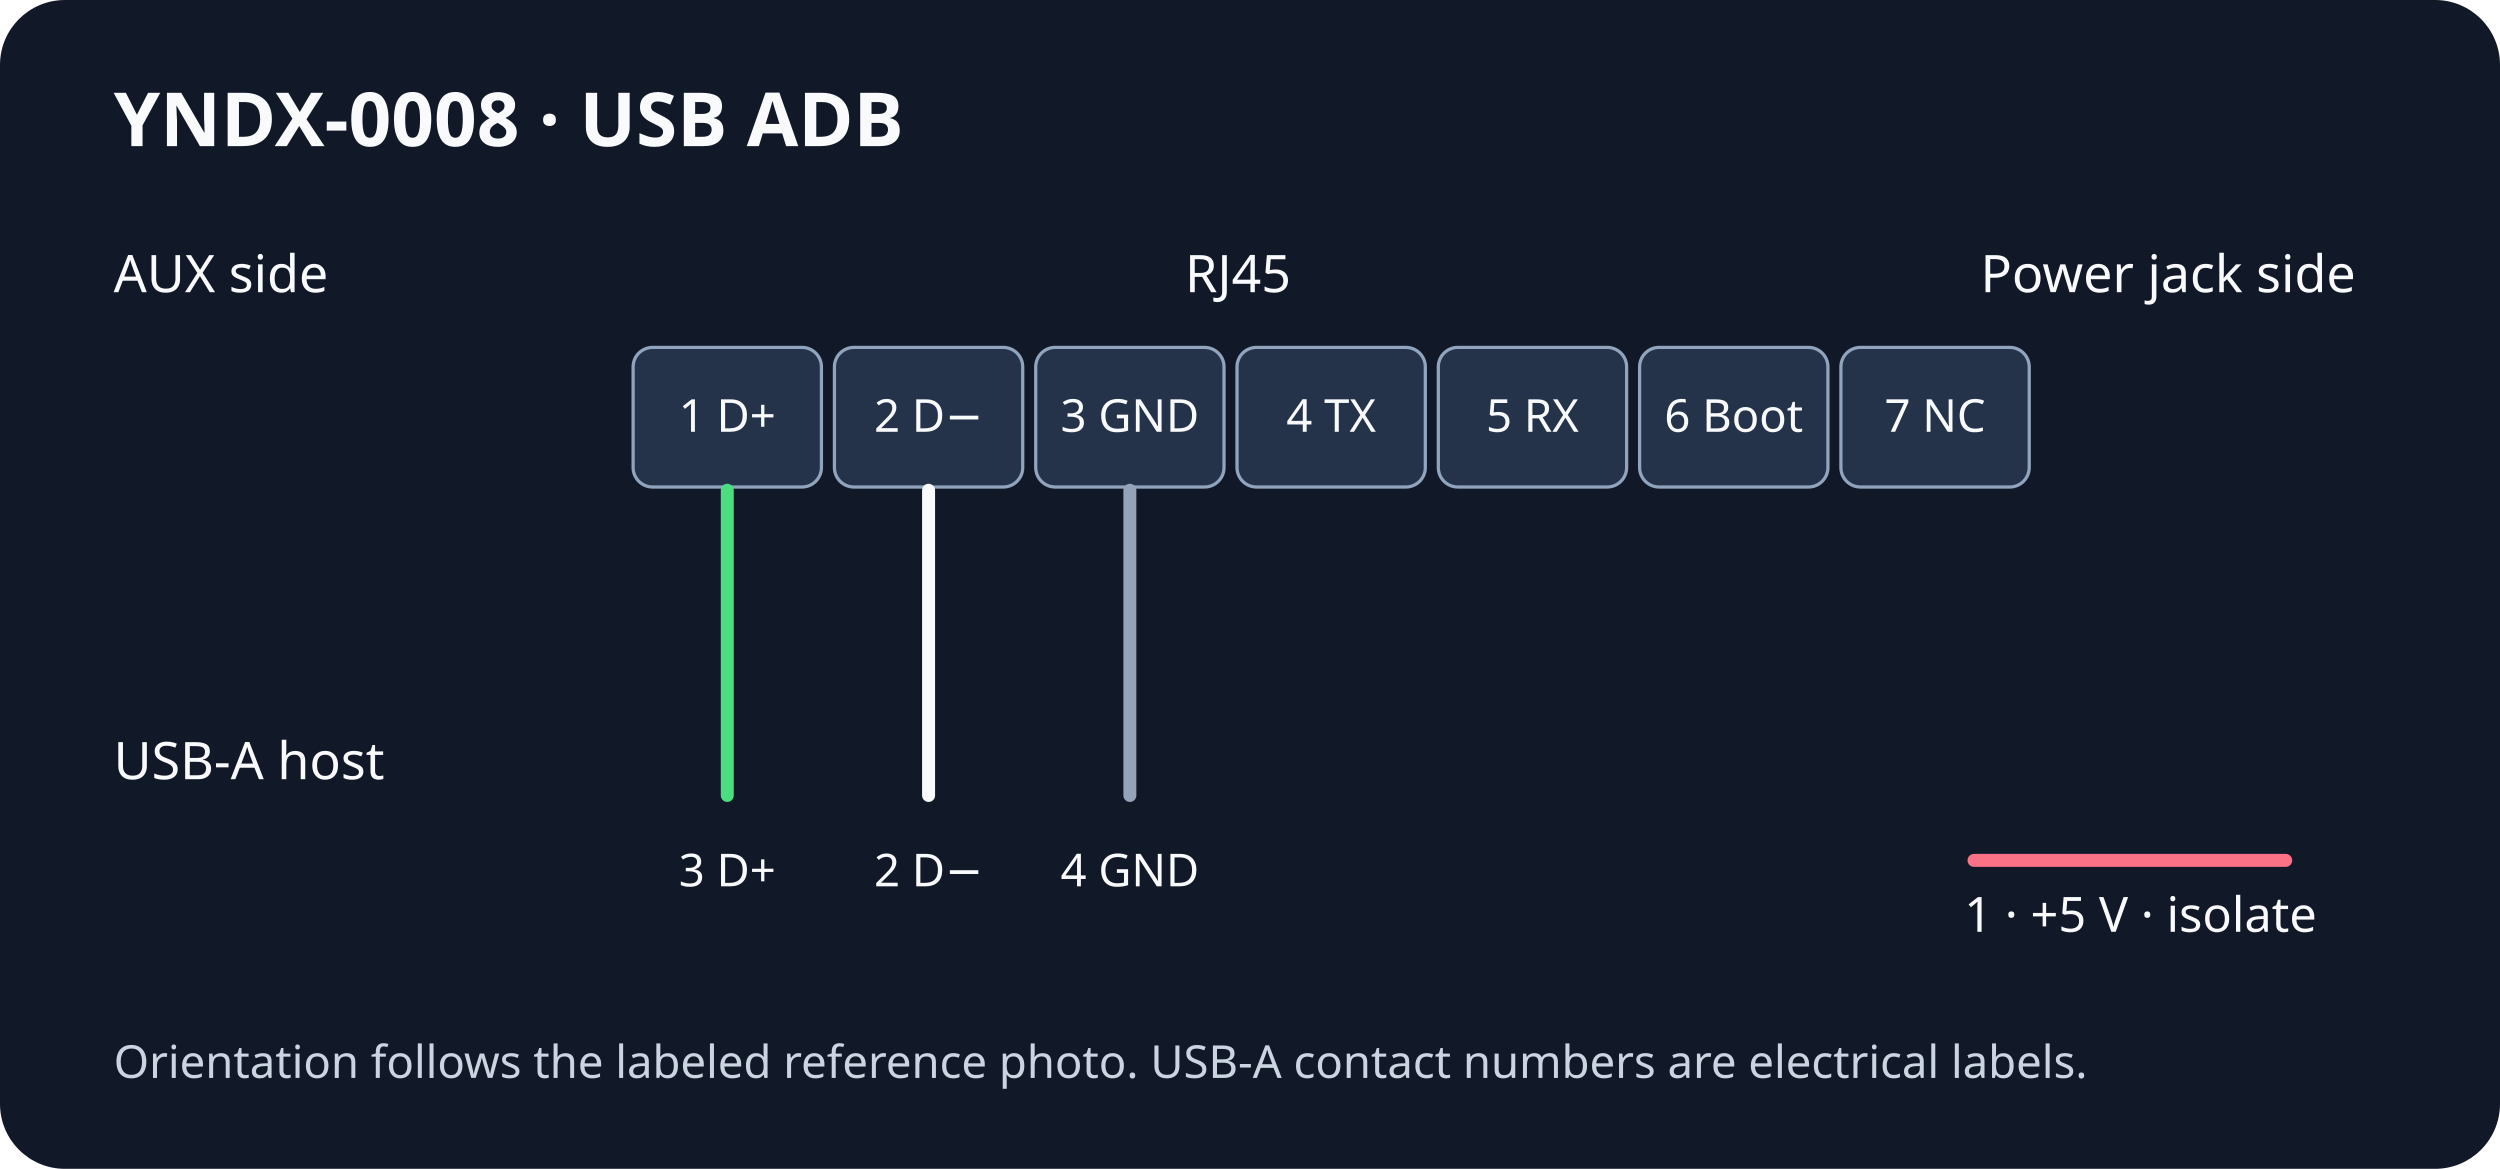
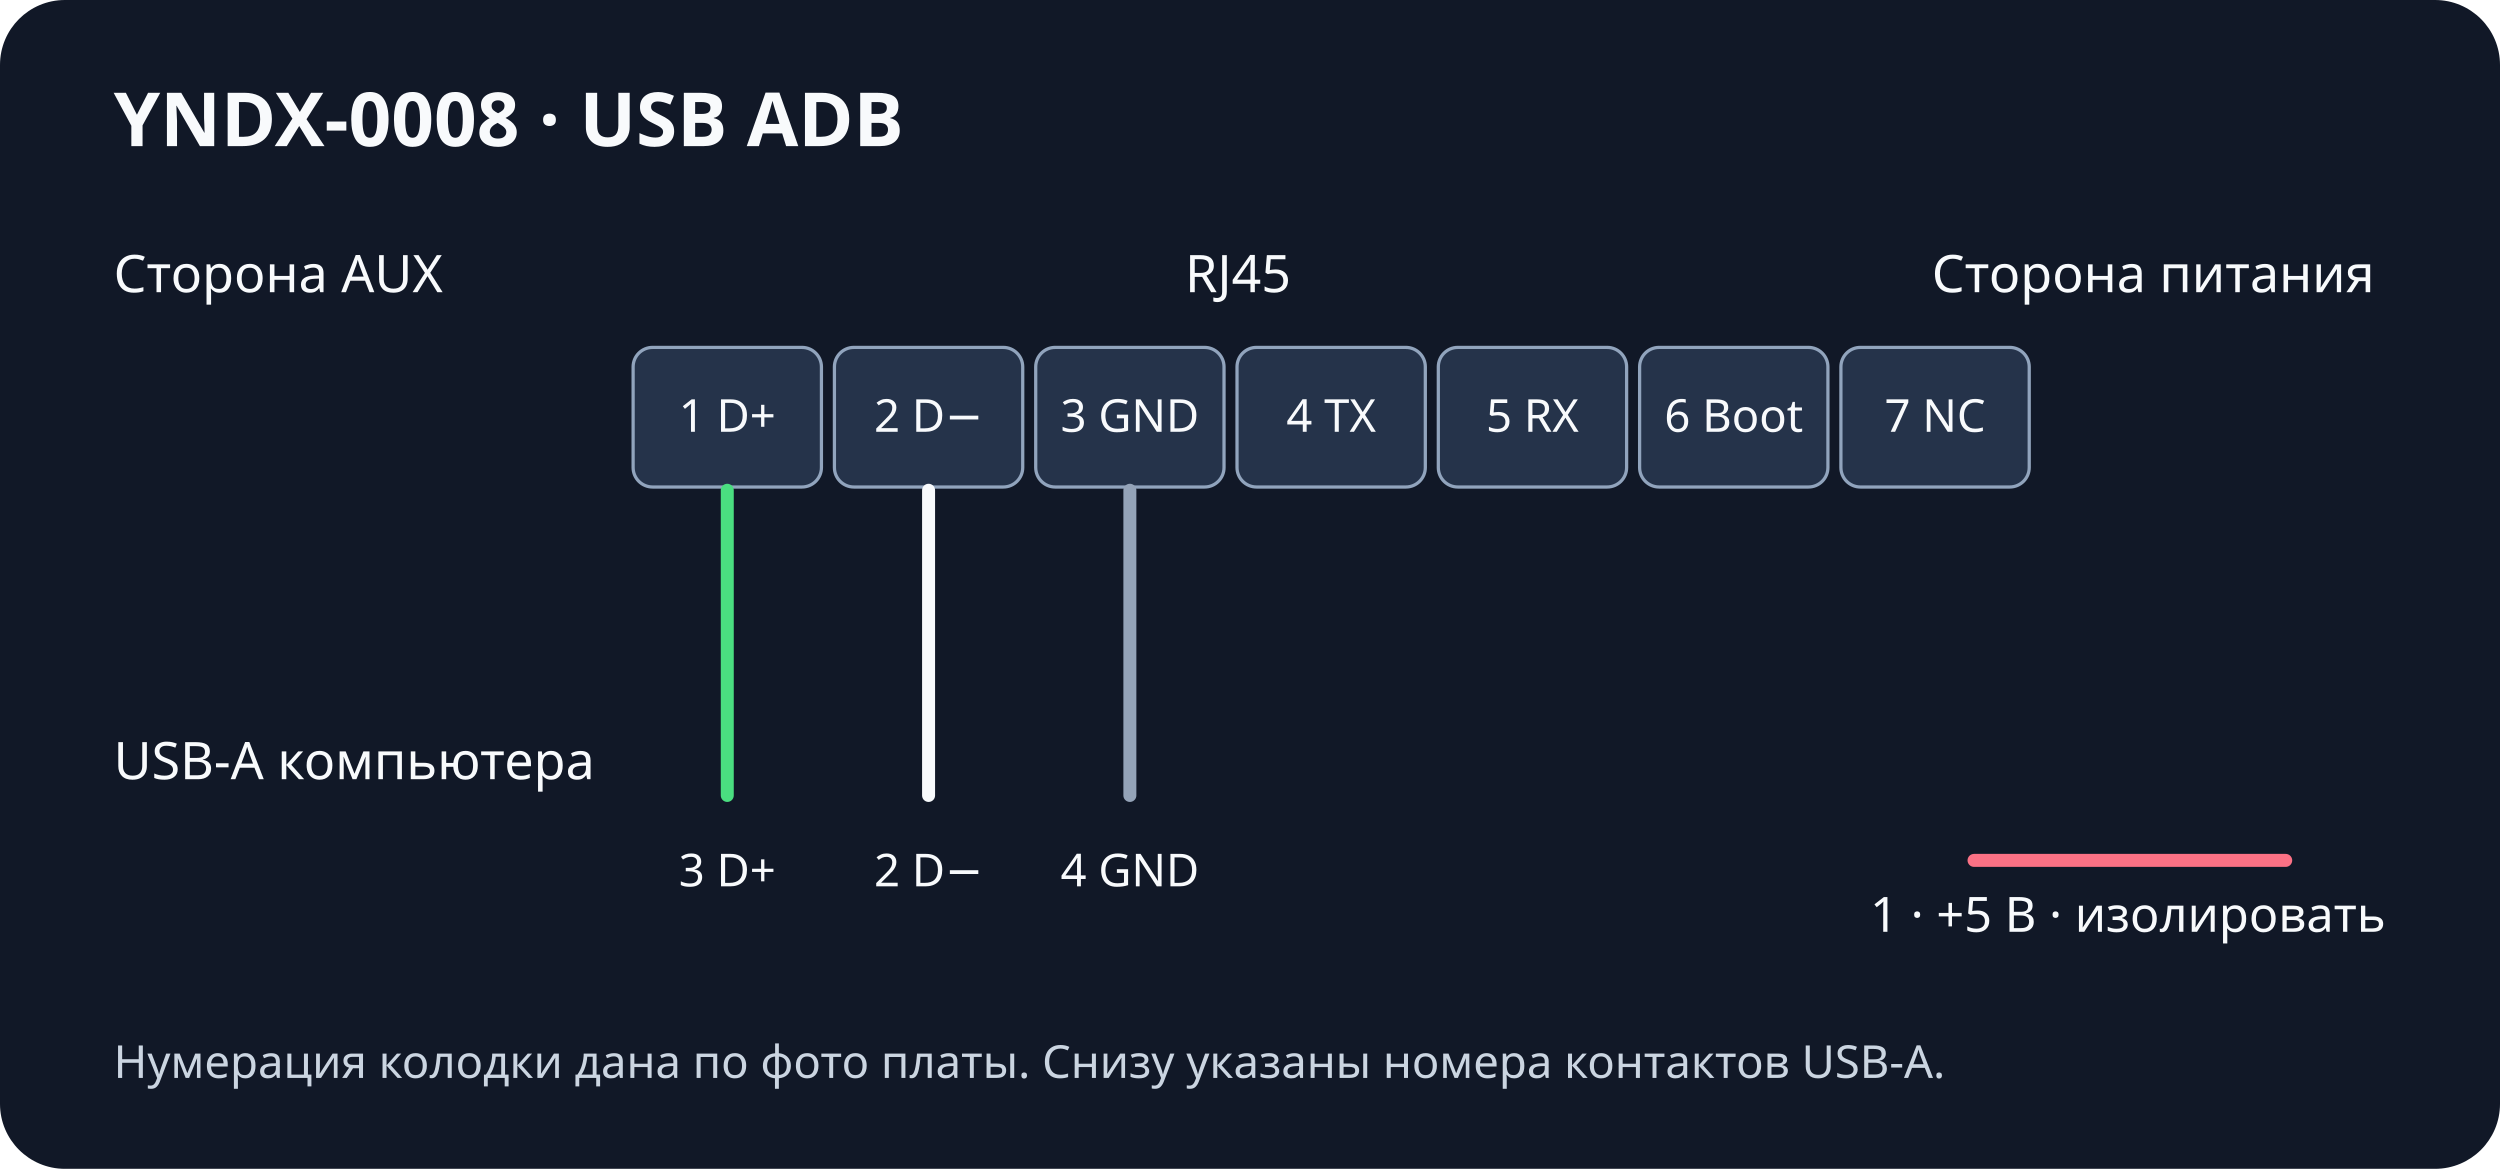
<svg xmlns="http://www.w3.org/2000/svg" viewBox="0 0 770 360" role="img" aria-labelledby="title">
  <rect width="770" height="360" rx="20" fill="#111827" />
  <g fill="#f8fafc" font-family="sans-serif">
    <text x="35" y="45" font-size="23" font-weight="700">YNDX-0008 · USB ADB</text>
-     <text x="35" y="90" font-size="16">AUX side</text>
+     <text x="35" y="90" font-size="16">Сторона AUX</text>
    <text x="365" y="90" font-size="16">RJ45</text>
-     <text x="610" y="90" font-size="16">Power jack side</text>
-     <text x="35" y="240" font-size="16">USB-A host</text>
-     <text x="605" y="287" font-size="15">1 · +5 V · isolate</text>
-     <text x="35" y="332" font-size="14" fill="#cbd5e1">Orientation follows the labeled reference photo. USB-A contact numbers are electrical labels.</text>
+     <text x="595" y="90" font-size="16">Сторона питания</text>
+     <text x="35" y="240" font-size="16">USB-A компьютера</text>
+     <text x="576" y="287" font-size="15">1 · +5 В · изолировать</text>
+     <text x="35" y="332" font-size="14" fill="#cbd5e1">Нумерация колодки дана по фото платы. Снизу указаны номера контактов USB-A.</text>
  </g>
  <g fill="#25334a" stroke="#91a4bd" stroke-width="1">
    <rect x="195" y="107" width="58" height="43" rx="6" />
    <rect x="257" y="107" width="58" height="43" rx="6" />
    <rect x="319" y="107" width="58" height="43" rx="6" />
    <rect x="381" y="107" width="58" height="43" rx="6" />
    <rect x="443" y="107" width="58" height="43" rx="6" />
    <rect x="505" y="107" width="58" height="43" rx="6" />
    <rect x="567" y="107" width="58" height="43" rx="6" />
  </g>
  <g font-family="sans-serif" text-anchor="middle" fill="#f8fafc" font-size="14">
    <text x="224" y="133">1 D+</text>
    <text x="286" y="133">2 D−</text>
    <text x="348" y="133">3 GND</text>
    <text x="410" y="133">4 TX</text>
    <text x="472" y="133">5 RX</text>
    <text x="534" y="133">6 Boot</text>
    <text x="596" y="133">7 NC</text>
    <text x="224" y="273">3 D+</text>
    <text x="286" y="273">2 D−</text>
    <text x="348" y="273">4 GND</text>
  </g>
  <g fill="none" stroke-width="4" stroke-linecap="round">
    <path d="M224 151V245" stroke="#4ade80" />
    <path d="M286 151V245" stroke="#f8fafc" />
    <path d="M348 151V245" stroke="#94a3b8" />
    <path d="M608 265h96" stroke="#fb7185" />
  </g>
</svg>
